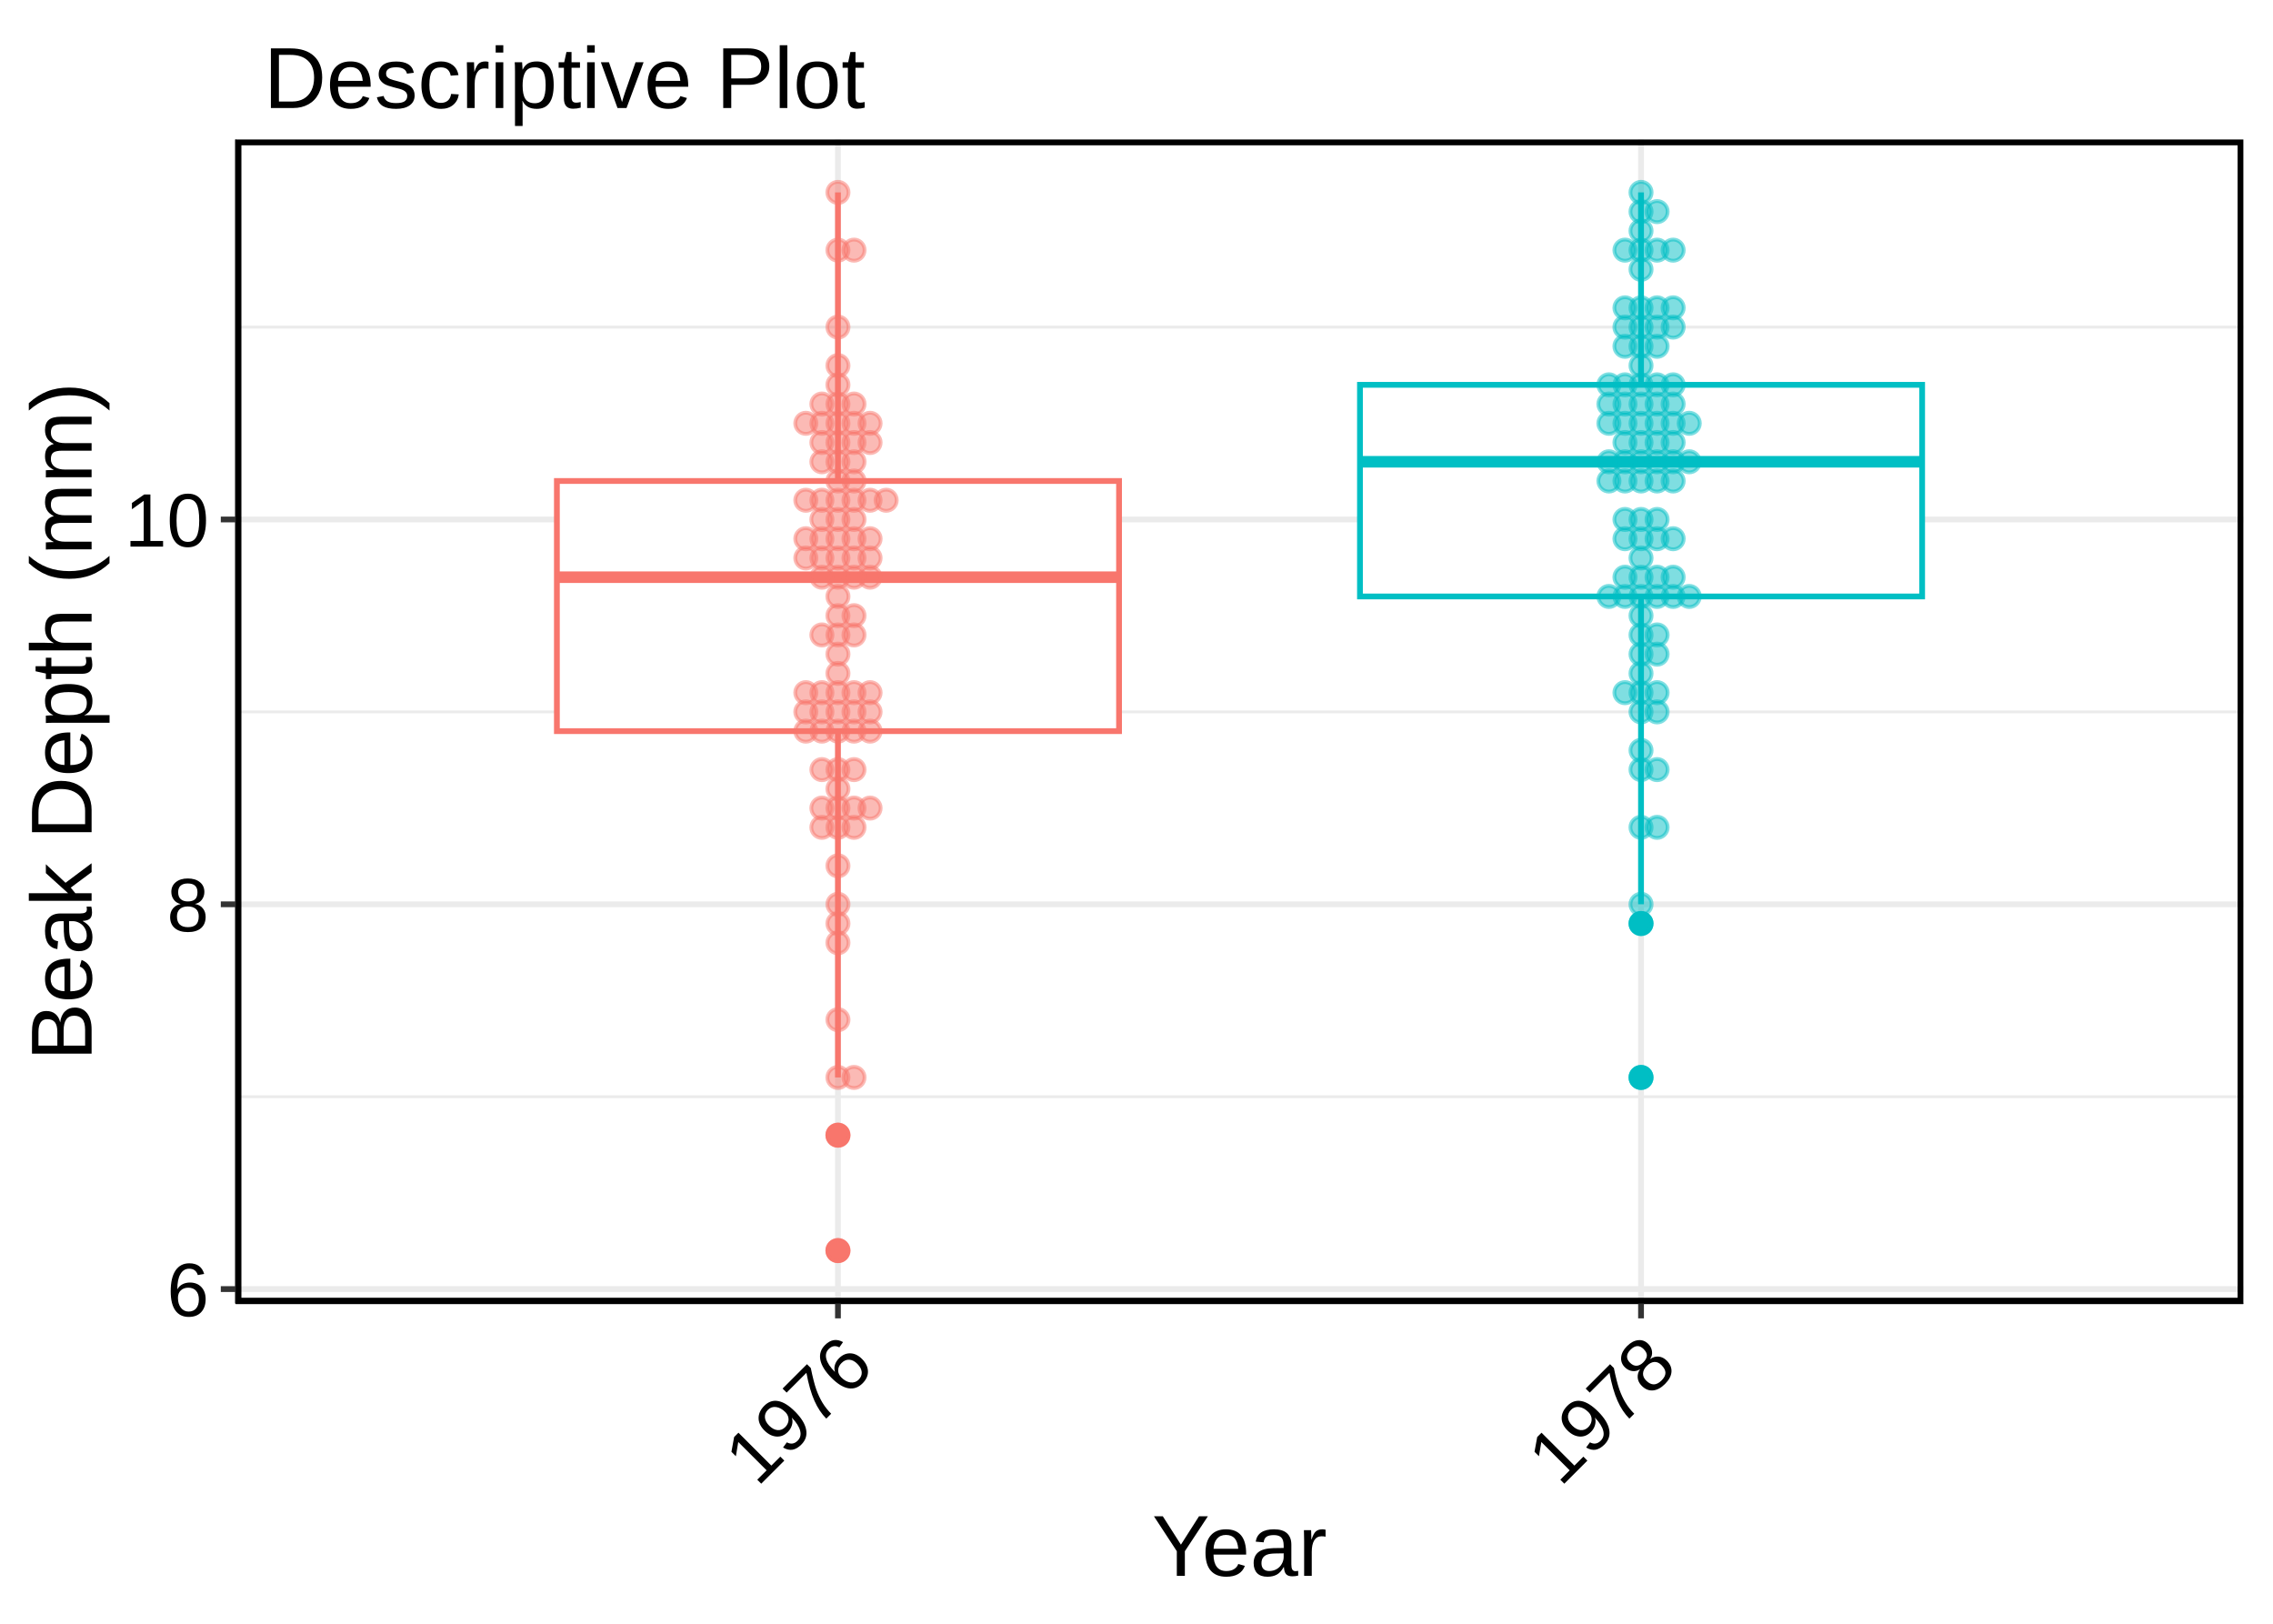
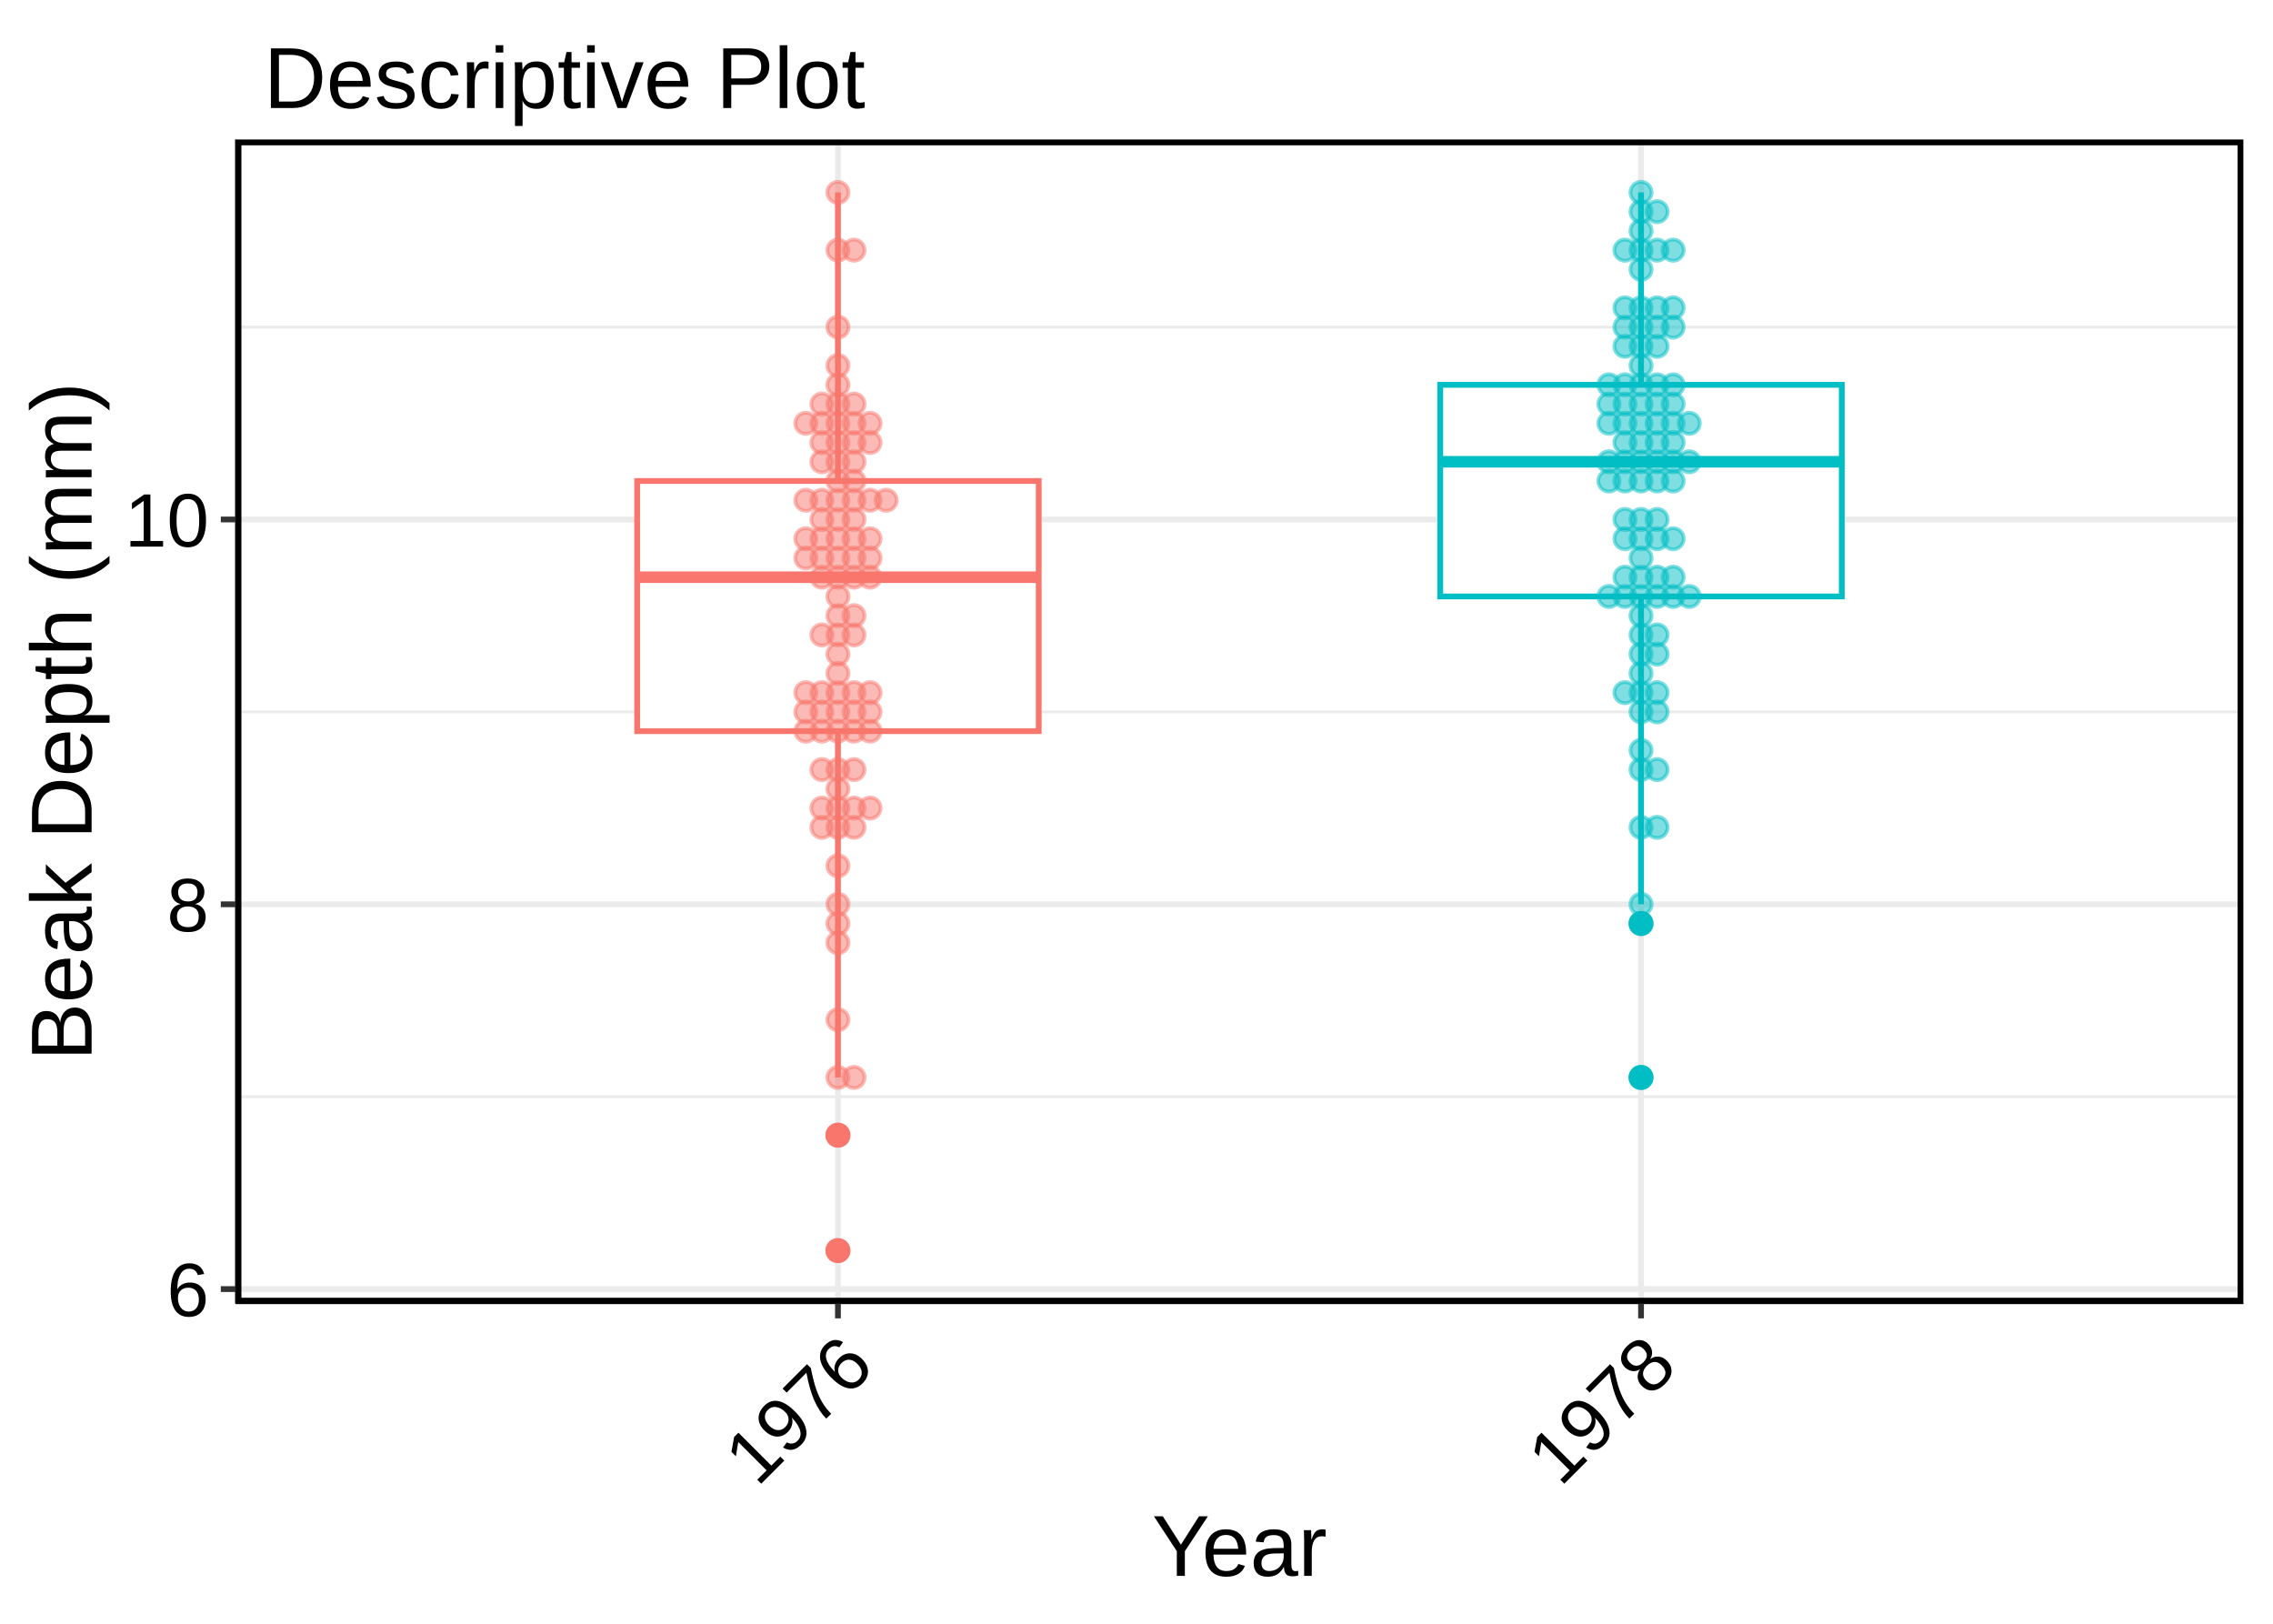
<svg xmlns="http://www.w3.org/2000/svg" class="svglite" width="504.00pt" height="360.00pt" viewBox="0 0 504.00 360.00">
  <defs>
    <style type="text/css">
    .svglite line, .svglite polyline, .svglite polygon, .svglite path, .svglite rect, .svglite circle {
      fill: none;
      stroke: #000000;
      stroke-linecap: round;
      stroke-linejoin: round;
      stroke-miterlimit: 10.00;
    }
    .svglite text {
      white-space: pre;
    }
  </style>
  </defs>
  <rect width="100%" height="100%" style="stroke: none; fill: #FFFFFF;" />
  <defs>
    <clipPath id="cpMC4wMHw1MDQuMDB8MC4wMHwzNjAuMDA=">
      <rect x="0.00" y="0.00" width="504.00" height="360.00" />
    </clipPath>
  </defs>
  <g clip-path="url(#cpMC4wMHw1MDQuMDB8MC4wMHwzNjAuMDA=)">
    <rect x="0" y="0.00" width="504.00" height="360.00" style="stroke-width: 1.28; stroke: #FFFFFF; fill: #FFFFFF;" />
  </g>
  <defs>
    <clipPath id="cpNTIuMjV8NDk3LjQyfDMwLjkzfDI4OS4wMA==">
      <rect x="52.25" y="30.93" width="445.18" height="258.07" />
    </clipPath>
  </defs>
  <g clip-path="url(#cpNTIuMjV8NDk3LjQyfDMwLjkzfDI4OS4wMA==)">
    <polyline points="52.25,243.15 497.42,243.15 " style="stroke-width: 0.64; stroke: #EBEBEB; stroke-linecap: butt;" />
    <polyline points="52.25,157.83 497.42,157.83 " style="stroke-width: 0.64; stroke: #EBEBEB; stroke-linecap: butt;" />
    <polyline points="52.25,72.52 497.42,72.52 " style="stroke-width: 0.64; stroke: #EBEBEB; stroke-linecap: butt;" />
    <polyline points="52.25,285.80 497.42,285.80 " style="stroke-width: 1.28; stroke: #EBEBEB; stroke-linecap: butt;" />
    <polyline points="52.25,200.49 497.42,200.49 " style="stroke-width: 1.28; stroke: #EBEBEB; stroke-linecap: butt;" />
    <polyline points="52.25,115.17 497.42,115.17 " style="stroke-width: 1.28; stroke: #EBEBEB; stroke-linecap: butt;" />
    <polyline points="185.80,289.00 185.80,30.93 " style="stroke-width: 1.28; stroke: #EBEBEB; stroke-linecap: butt;" />
    <polyline points="363.87,289.00 363.87,30.93 " style="stroke-width: 1.28; stroke: #EBEBEB; stroke-linecap: butt;" />
    <circle cx="185.80" cy="277.27" r="2.35" style="stroke-width: 0.85; stroke: #F8766D; fill: #F8766D;" />
    <circle cx="185.80" cy="251.68" r="2.35" style="stroke-width: 0.85; stroke: #F8766D; fill: #F8766D;" />
    <line x1="185.80" y1="106.64" x2="185.80" y2="42.66" style="stroke-width: 1.28; stroke: #F8766D; stroke-linecap: butt;" />
    <line x1="185.80" y1="162.10" x2="185.80" y2="238.88" style="stroke-width: 1.28; stroke: #F8766D; stroke-linecap: butt;" />
-     <polygon points="123.48,106.64 123.48,162.10 248.13,162.10 248.13,106.64 123.48,106.64 " style="stroke-width: 1.28; stroke: #F8766D; stroke-linecap: butt; stroke-linejoin: miter; fill: #FFFFFF;" />
-     <line x1="123.48" y1="127.97" x2="248.13" y2="127.97" style="stroke-width: 2.56; stroke: #F8766D; stroke-linecap: butt; stroke-linejoin: miter;" />
+     <polygon points="141.28,106.64 141.28,162.10 230.32,162.10 230.32,106.64 141.28,106.64 " style="stroke-width: 1.28; stroke: #F8766D; stroke-linecap: butt; stroke-linejoin: miter; fill: #FFFFFF;" />
+     <line x1="141.28" y1="127.97" x2="230.32" y2="127.97" style="stroke-width: 2.56; stroke: #F8766D; stroke-linecap: butt; stroke-linejoin: miter;" />
    <circle cx="363.87" cy="238.88" r="2.35" style="stroke-width: 0.85; stroke: #00BFC4; fill: #00BFC4;" />
    <circle cx="363.87" cy="204.75" r="2.35" style="stroke-width: 0.85; stroke: #00BFC4; fill: #00BFC4;" />
    <line x1="363.87" y1="85.32" x2="363.87" y2="42.66" style="stroke-width: 1.28; stroke: #00BFC4; stroke-linecap: butt;" />
    <line x1="363.87" y1="132.24" x2="363.87" y2="200.49" style="stroke-width: 1.28; stroke: #00BFC4; stroke-linecap: butt;" />
-     <polygon points="301.55,85.32 301.55,132.24 426.20,132.24 426.20,85.32 301.55,85.32 " style="stroke-width: 1.28; stroke: #00BFC4; stroke-linecap: butt; stroke-linejoin: miter; fill: #FFFFFF;" />
-     <line x1="301.55" y1="102.38" x2="426.20" y2="102.38" style="stroke-width: 2.56; stroke: #00BFC4; stroke-linecap: butt; stroke-linejoin: miter;" />
+     <polygon points="319.35,85.32 319.35,132.24 408.39,132.24 408.39,85.32 319.35,85.32 " style="stroke-width: 1.28; stroke: #00BFC4; stroke-linecap: butt; stroke-linejoin: miter; fill: #FFFFFF;" />
+     <line x1="319.35" y1="102.38" x2="408.39" y2="102.38" style="stroke-width: 2.56; stroke: #00BFC4; stroke-linecap: butt; stroke-linejoin: miter;" />
    <circle cx="185.80" cy="277.27" r="2.35" style="stroke-width: 0.85; stroke: #F8766D; stroke-opacity: 0.50; fill: #F8766D; fill-opacity: 0.50;" />
    <circle cx="185.80" cy="251.68" r="2.35" style="stroke-width: 0.85; stroke: #F8766D; stroke-opacity: 0.50; fill: #F8766D; fill-opacity: 0.50;" />
    <circle cx="185.80" cy="238.88" r="2.35" style="stroke-width: 0.85; stroke: #F8766D; stroke-opacity: 0.50; fill: #F8766D; fill-opacity: 0.50;" />
    <circle cx="189.36" cy="238.88" r="2.35" style="stroke-width: 0.85; stroke: #F8766D; stroke-opacity: 0.50; fill: #F8766D; fill-opacity: 0.50;" />
    <circle cx="185.80" cy="226.08" r="2.35" style="stroke-width: 0.85; stroke: #F8766D; stroke-opacity: 0.50; fill: #F8766D; fill-opacity: 0.50;" />
    <circle cx="185.80" cy="209.02" r="2.35" style="stroke-width: 0.85; stroke: #F8766D; stroke-opacity: 0.50; fill: #F8766D; fill-opacity: 0.50;" />
    <circle cx="185.80" cy="204.75" r="2.35" style="stroke-width: 0.85; stroke: #F8766D; stroke-opacity: 0.50; fill: #F8766D; fill-opacity: 0.50;" />
    <circle cx="185.80" cy="200.49" r="2.35" style="stroke-width: 0.85; stroke: #F8766D; stroke-opacity: 0.50; fill: #F8766D; fill-opacity: 0.50;" />
    <circle cx="185.80" cy="191.96" r="2.35" style="stroke-width: 0.85; stroke: #F8766D; stroke-opacity: 0.50; fill: #F8766D; fill-opacity: 0.50;" />
    <circle cx="185.80" cy="183.43" r="2.35" style="stroke-width: 0.85; stroke: #F8766D; stroke-opacity: 0.50; fill: #F8766D; fill-opacity: 0.50;" />
    <circle cx="189.36" cy="183.43" r="2.35" style="stroke-width: 0.85; stroke: #F8766D; stroke-opacity: 0.50; fill: #F8766D; fill-opacity: 0.50;" />
    <circle cx="182.24" cy="183.43" r="2.35" style="stroke-width: 0.85; stroke: #F8766D; stroke-opacity: 0.50; fill: #F8766D; fill-opacity: 0.50;" />
    <circle cx="185.80" cy="179.16" r="2.35" style="stroke-width: 0.85; stroke: #F8766D; stroke-opacity: 0.50; fill: #F8766D; fill-opacity: 0.50;" />
    <circle cx="189.36" cy="179.16" r="2.35" style="stroke-width: 0.85; stroke: #F8766D; stroke-opacity: 0.50; fill: #F8766D; fill-opacity: 0.50;" />
    <circle cx="182.24" cy="179.16" r="2.35" style="stroke-width: 0.85; stroke: #F8766D; stroke-opacity: 0.50; fill: #F8766D; fill-opacity: 0.50;" />
    <circle cx="192.92" cy="179.16" r="2.35" style="stroke-width: 0.85; stroke: #F8766D; stroke-opacity: 0.50; fill: #F8766D; fill-opacity: 0.50;" />
    <circle cx="185.80" cy="174.89" r="2.35" style="stroke-width: 0.85; stroke: #F8766D; stroke-opacity: 0.50; fill: #F8766D; fill-opacity: 0.50;" />
    <circle cx="185.80" cy="170.63" r="2.35" style="stroke-width: 0.85; stroke: #F8766D; stroke-opacity: 0.50; fill: #F8766D; fill-opacity: 0.50;" />
    <circle cx="189.36" cy="170.63" r="2.35" style="stroke-width: 0.85; stroke: #F8766D; stroke-opacity: 0.50; fill: #F8766D; fill-opacity: 0.50;" />
    <circle cx="182.24" cy="170.63" r="2.35" style="stroke-width: 0.85; stroke: #F8766D; stroke-opacity: 0.50; fill: #F8766D; fill-opacity: 0.50;" />
    <circle cx="185.80" cy="162.10" r="2.35" style="stroke-width: 0.85; stroke: #F8766D; stroke-opacity: 0.50; fill: #F8766D; fill-opacity: 0.50;" />
    <circle cx="189.36" cy="162.10" r="2.35" style="stroke-width: 0.85; stroke: #F8766D; stroke-opacity: 0.50; fill: #F8766D; fill-opacity: 0.50;" />
    <circle cx="182.24" cy="162.10" r="2.35" style="stroke-width: 0.85; stroke: #F8766D; stroke-opacity: 0.50; fill: #F8766D; fill-opacity: 0.50;" />
    <circle cx="192.92" cy="162.10" r="2.35" style="stroke-width: 0.85; stroke: #F8766D; stroke-opacity: 0.50; fill: #F8766D; fill-opacity: 0.50;" />
    <circle cx="178.68" cy="162.10" r="2.35" style="stroke-width: 0.85; stroke: #F8766D; stroke-opacity: 0.50; fill: #F8766D; fill-opacity: 0.50;" />
    <circle cx="185.80" cy="157.83" r="2.35" style="stroke-width: 0.85; stroke: #F8766D; stroke-opacity: 0.50; fill: #F8766D; fill-opacity: 0.50;" />
    <circle cx="189.36" cy="157.83" r="2.35" style="stroke-width: 0.85; stroke: #F8766D; stroke-opacity: 0.50; fill: #F8766D; fill-opacity: 0.50;" />
    <circle cx="182.24" cy="157.83" r="2.35" style="stroke-width: 0.85; stroke: #F8766D; stroke-opacity: 0.50; fill: #F8766D; fill-opacity: 0.50;" />
    <circle cx="192.92" cy="157.83" r="2.35" style="stroke-width: 0.85; stroke: #F8766D; stroke-opacity: 0.50; fill: #F8766D; fill-opacity: 0.50;" />
    <circle cx="178.68" cy="157.83" r="2.35" style="stroke-width: 0.85; stroke: #F8766D; stroke-opacity: 0.50; fill: #F8766D; fill-opacity: 0.50;" />
    <circle cx="185.80" cy="153.57" r="2.35" style="stroke-width: 0.85; stroke: #F8766D; stroke-opacity: 0.50; fill: #F8766D; fill-opacity: 0.50;" />
    <circle cx="189.36" cy="153.57" r="2.35" style="stroke-width: 0.85; stroke: #F8766D; stroke-opacity: 0.50; fill: #F8766D; fill-opacity: 0.50;" />
    <circle cx="182.24" cy="153.57" r="2.35" style="stroke-width: 0.85; stroke: #F8766D; stroke-opacity: 0.50; fill: #F8766D; fill-opacity: 0.50;" />
    <circle cx="192.92" cy="153.57" r="2.35" style="stroke-width: 0.85; stroke: #F8766D; stroke-opacity: 0.50; fill: #F8766D; fill-opacity: 0.50;" />
    <circle cx="178.68" cy="153.57" r="2.35" style="stroke-width: 0.85; stroke: #F8766D; stroke-opacity: 0.50; fill: #F8766D; fill-opacity: 0.50;" />
    <circle cx="185.80" cy="149.30" r="2.35" style="stroke-width: 0.85; stroke: #F8766D; stroke-opacity: 0.50; fill: #F8766D; fill-opacity: 0.50;" />
    <circle cx="185.80" cy="145.03" r="2.35" style="stroke-width: 0.85; stroke: #F8766D; stroke-opacity: 0.50; fill: #F8766D; fill-opacity: 0.50;" />
    <circle cx="185.80" cy="140.77" r="2.35" style="stroke-width: 0.85; stroke: #F8766D; stroke-opacity: 0.50; fill: #F8766D; fill-opacity: 0.50;" />
    <circle cx="189.36" cy="140.77" r="2.35" style="stroke-width: 0.85; stroke: #F8766D; stroke-opacity: 0.50; fill: #F8766D; fill-opacity: 0.50;" />
    <circle cx="182.24" cy="140.77" r="2.35" style="stroke-width: 0.85; stroke: #F8766D; stroke-opacity: 0.50; fill: #F8766D; fill-opacity: 0.50;" />
    <circle cx="185.80" cy="136.50" r="2.35" style="stroke-width: 0.85; stroke: #F8766D; stroke-opacity: 0.50; fill: #F8766D; fill-opacity: 0.50;" />
    <circle cx="189.36" cy="136.50" r="2.35" style="stroke-width: 0.85; stroke: #F8766D; stroke-opacity: 0.50; fill: #F8766D; fill-opacity: 0.50;" />
    <circle cx="185.80" cy="132.24" r="2.35" style="stroke-width: 0.85; stroke: #F8766D; stroke-opacity: 0.50; fill: #F8766D; fill-opacity: 0.50;" />
    <circle cx="185.80" cy="127.97" r="2.35" style="stroke-width: 0.85; stroke: #F8766D; stroke-opacity: 0.50; fill: #F8766D; fill-opacity: 0.50;" />
    <circle cx="189.36" cy="127.97" r="2.35" style="stroke-width: 0.85; stroke: #F8766D; stroke-opacity: 0.50; fill: #F8766D; fill-opacity: 0.50;" />
    <circle cx="182.24" cy="127.97" r="2.35" style="stroke-width: 0.85; stroke: #F8766D; stroke-opacity: 0.50; fill: #F8766D; fill-opacity: 0.50;" />
    <circle cx="192.92" cy="127.97" r="2.35" style="stroke-width: 0.85; stroke: #F8766D; stroke-opacity: 0.50; fill: #F8766D; fill-opacity: 0.50;" />
    <circle cx="185.80" cy="123.71" r="2.35" style="stroke-width: 0.85; stroke: #F8766D; stroke-opacity: 0.50; fill: #F8766D; fill-opacity: 0.50;" />
    <circle cx="189.36" cy="123.71" r="2.35" style="stroke-width: 0.85; stroke: #F8766D; stroke-opacity: 0.50; fill: #F8766D; fill-opacity: 0.50;" />
    <circle cx="182.24" cy="123.71" r="2.35" style="stroke-width: 0.85; stroke: #F8766D; stroke-opacity: 0.50; fill: #F8766D; fill-opacity: 0.50;" />
    <circle cx="192.92" cy="123.71" r="2.35" style="stroke-width: 0.85; stroke: #F8766D; stroke-opacity: 0.50; fill: #F8766D; fill-opacity: 0.50;" />
    <circle cx="178.68" cy="123.71" r="2.35" style="stroke-width: 0.85; stroke: #F8766D; stroke-opacity: 0.50; fill: #F8766D; fill-opacity: 0.50;" />
    <circle cx="185.80" cy="119.44" r="2.35" style="stroke-width: 0.85; stroke: #F8766D; stroke-opacity: 0.50; fill: #F8766D; fill-opacity: 0.50;" />
    <circle cx="189.36" cy="119.44" r="2.35" style="stroke-width: 0.85; stroke: #F8766D; stroke-opacity: 0.50; fill: #F8766D; fill-opacity: 0.50;" />
    <circle cx="182.24" cy="119.44" r="2.35" style="stroke-width: 0.85; stroke: #F8766D; stroke-opacity: 0.50; fill: #F8766D; fill-opacity: 0.50;" />
    <circle cx="192.92" cy="119.44" r="2.35" style="stroke-width: 0.85; stroke: #F8766D; stroke-opacity: 0.50; fill: #F8766D; fill-opacity: 0.50;" />
    <circle cx="178.68" cy="119.44" r="2.35" style="stroke-width: 0.85; stroke: #F8766D; stroke-opacity: 0.50; fill: #F8766D; fill-opacity: 0.50;" />
    <circle cx="185.80" cy="115.17" r="2.35" style="stroke-width: 0.85; stroke: #F8766D; stroke-opacity: 0.50; fill: #F8766D; fill-opacity: 0.50;" />
    <circle cx="189.36" cy="115.17" r="2.35" style="stroke-width: 0.85; stroke: #F8766D; stroke-opacity: 0.50; fill: #F8766D; fill-opacity: 0.50;" />
    <circle cx="182.24" cy="115.17" r="2.35" style="stroke-width: 0.85; stroke: #F8766D; stroke-opacity: 0.50; fill: #F8766D; fill-opacity: 0.50;" />
    <circle cx="185.80" cy="110.91" r="2.35" style="stroke-width: 0.85; stroke: #F8766D; stroke-opacity: 0.50; fill: #F8766D; fill-opacity: 0.50;" />
    <circle cx="189.36" cy="110.91" r="2.35" style="stroke-width: 0.85; stroke: #F8766D; stroke-opacity: 0.50; fill: #F8766D; fill-opacity: 0.50;" />
    <circle cx="182.24" cy="110.91" r="2.35" style="stroke-width: 0.85; stroke: #F8766D; stroke-opacity: 0.50; fill: #F8766D; fill-opacity: 0.50;" />
    <circle cx="192.92" cy="110.91" r="2.35" style="stroke-width: 0.85; stroke: #F8766D; stroke-opacity: 0.50; fill: #F8766D; fill-opacity: 0.50;" />
    <circle cx="178.68" cy="110.91" r="2.35" style="stroke-width: 0.85; stroke: #F8766D; stroke-opacity: 0.50; fill: #F8766D; fill-opacity: 0.50;" />
    <circle cx="196.49" cy="110.91" r="2.35" style="stroke-width: 0.85; stroke: #F8766D; stroke-opacity: 0.50; fill: #F8766D; fill-opacity: 0.50;" />
    <circle cx="185.80" cy="106.64" r="2.35" style="stroke-width: 0.85; stroke: #F8766D; stroke-opacity: 0.50; fill: #F8766D; fill-opacity: 0.50;" />
    <circle cx="189.36" cy="106.64" r="2.35" style="stroke-width: 0.85; stroke: #F8766D; stroke-opacity: 0.50; fill: #F8766D; fill-opacity: 0.50;" />
    <circle cx="185.80" cy="102.38" r="2.35" style="stroke-width: 0.85; stroke: #F8766D; stroke-opacity: 0.50; fill: #F8766D; fill-opacity: 0.50;" />
    <circle cx="189.36" cy="102.38" r="2.35" style="stroke-width: 0.85; stroke: #F8766D; stroke-opacity: 0.50; fill: #F8766D; fill-opacity: 0.50;" />
    <circle cx="182.24" cy="102.38" r="2.35" style="stroke-width: 0.85; stroke: #F8766D; stroke-opacity: 0.50; fill: #F8766D; fill-opacity: 0.50;" />
    <circle cx="185.80" cy="98.11" r="2.35" style="stroke-width: 0.85; stroke: #F8766D; stroke-opacity: 0.50; fill: #F8766D; fill-opacity: 0.50;" />
    <circle cx="189.36" cy="98.11" r="2.35" style="stroke-width: 0.85; stroke: #F8766D; stroke-opacity: 0.50; fill: #F8766D; fill-opacity: 0.50;" />
    <circle cx="182.24" cy="98.11" r="2.35" style="stroke-width: 0.85; stroke: #F8766D; stroke-opacity: 0.50; fill: #F8766D; fill-opacity: 0.50;" />
    <circle cx="192.92" cy="98.11" r="2.35" style="stroke-width: 0.85; stroke: #F8766D; stroke-opacity: 0.50; fill: #F8766D; fill-opacity: 0.50;" />
    <circle cx="185.80" cy="93.85" r="2.35" style="stroke-width: 0.85; stroke: #F8766D; stroke-opacity: 0.50; fill: #F8766D; fill-opacity: 0.50;" />
    <circle cx="189.36" cy="93.85" r="2.35" style="stroke-width: 0.85; stroke: #F8766D; stroke-opacity: 0.50; fill: #F8766D; fill-opacity: 0.50;" />
    <circle cx="182.24" cy="93.85" r="2.35" style="stroke-width: 0.85; stroke: #F8766D; stroke-opacity: 0.50; fill: #F8766D; fill-opacity: 0.50;" />
    <circle cx="192.92" cy="93.85" r="2.35" style="stroke-width: 0.85; stroke: #F8766D; stroke-opacity: 0.50; fill: #F8766D; fill-opacity: 0.50;" />
    <circle cx="178.68" cy="93.85" r="2.35" style="stroke-width: 0.85; stroke: #F8766D; stroke-opacity: 0.50; fill: #F8766D; fill-opacity: 0.50;" />
    <circle cx="185.80" cy="89.58" r="2.35" style="stroke-width: 0.85; stroke: #F8766D; stroke-opacity: 0.50; fill: #F8766D; fill-opacity: 0.50;" />
    <circle cx="189.36" cy="89.58" r="2.35" style="stroke-width: 0.85; stroke: #F8766D; stroke-opacity: 0.50; fill: #F8766D; fill-opacity: 0.50;" />
    <circle cx="182.24" cy="89.58" r="2.35" style="stroke-width: 0.85; stroke: #F8766D; stroke-opacity: 0.50; fill: #F8766D; fill-opacity: 0.50;" />
    <circle cx="185.80" cy="85.32" r="2.35" style="stroke-width: 0.85; stroke: #F8766D; stroke-opacity: 0.50; fill: #F8766D; fill-opacity: 0.50;" />
    <circle cx="185.80" cy="81.05" r="2.35" style="stroke-width: 0.85; stroke: #F8766D; stroke-opacity: 0.50; fill: #F8766D; fill-opacity: 0.50;" />
    <circle cx="185.80" cy="72.52" r="2.35" style="stroke-width: 0.85; stroke: #F8766D; stroke-opacity: 0.50; fill: #F8766D; fill-opacity: 0.50;" />
    <circle cx="185.80" cy="55.46" r="2.35" style="stroke-width: 0.85; stroke: #F8766D; stroke-opacity: 0.50; fill: #F8766D; fill-opacity: 0.50;" />
    <circle cx="189.36" cy="55.46" r="2.35" style="stroke-width: 0.85; stroke: #F8766D; stroke-opacity: 0.50; fill: #F8766D; fill-opacity: 0.50;" />
    <circle cx="185.80" cy="42.66" r="2.35" style="stroke-width: 0.85; stroke: #F8766D; stroke-opacity: 0.50; fill: #F8766D; fill-opacity: 0.50;" />
    <circle cx="363.87" cy="238.88" r="2.35" style="stroke-width: 0.85; stroke: #00BFC4; stroke-opacity: 0.50; fill: #00BFC4; fill-opacity: 0.50;" />
    <circle cx="363.87" cy="204.75" r="2.35" style="stroke-width: 0.85; stroke: #00BFC4; stroke-opacity: 0.50; fill: #00BFC4; fill-opacity: 0.50;" />
    <circle cx="363.87" cy="200.49" r="2.35" style="stroke-width: 0.85; stroke: #00BFC4; stroke-opacity: 0.50; fill: #00BFC4; fill-opacity: 0.50;" />
    <circle cx="363.87" cy="183.43" r="2.35" style="stroke-width: 0.85; stroke: #00BFC4; stroke-opacity: 0.50; fill: #00BFC4; fill-opacity: 0.50;" />
    <circle cx="367.43" cy="183.43" r="2.35" style="stroke-width: 0.85; stroke: #00BFC4; stroke-opacity: 0.50; fill: #00BFC4; fill-opacity: 0.50;" />
    <circle cx="363.87" cy="170.63" r="2.35" style="stroke-width: 0.85; stroke: #00BFC4; stroke-opacity: 0.50; fill: #00BFC4; fill-opacity: 0.50;" />
    <circle cx="367.43" cy="170.63" r="2.35" style="stroke-width: 0.85; stroke: #00BFC4; stroke-opacity: 0.50; fill: #00BFC4; fill-opacity: 0.50;" />
    <circle cx="363.87" cy="166.36" r="2.35" style="stroke-width: 0.85; stroke: #00BFC4; stroke-opacity: 0.50; fill: #00BFC4; fill-opacity: 0.50;" />
    <circle cx="363.87" cy="157.83" r="2.35" style="stroke-width: 0.85; stroke: #00BFC4; stroke-opacity: 0.50; fill: #00BFC4; fill-opacity: 0.50;" />
    <circle cx="367.43" cy="157.83" r="2.35" style="stroke-width: 0.85; stroke: #00BFC4; stroke-opacity: 0.50; fill: #00BFC4; fill-opacity: 0.50;" />
    <circle cx="363.87" cy="153.57" r="2.35" style="stroke-width: 0.85; stroke: #00BFC4; stroke-opacity: 0.50; fill: #00BFC4; fill-opacity: 0.50;" />
    <circle cx="367.43" cy="153.57" r="2.35" style="stroke-width: 0.85; stroke: #00BFC4; stroke-opacity: 0.50; fill: #00BFC4; fill-opacity: 0.50;" />
    <circle cx="360.31" cy="153.57" r="2.35" style="stroke-width: 0.85; stroke: #00BFC4; stroke-opacity: 0.50; fill: #00BFC4; fill-opacity: 0.50;" />
    <circle cx="363.87" cy="149.30" r="2.35" style="stroke-width: 0.85; stroke: #00BFC4; stroke-opacity: 0.50; fill: #00BFC4; fill-opacity: 0.50;" />
    <circle cx="363.87" cy="145.03" r="2.35" style="stroke-width: 0.85; stroke: #00BFC4; stroke-opacity: 0.50; fill: #00BFC4; fill-opacity: 0.50;" />
    <circle cx="367.43" cy="145.03" r="2.35" style="stroke-width: 0.85; stroke: #00BFC4; stroke-opacity: 0.50; fill: #00BFC4; fill-opacity: 0.50;" />
    <circle cx="363.87" cy="140.77" r="2.35" style="stroke-width: 0.85; stroke: #00BFC4; stroke-opacity: 0.50; fill: #00BFC4; fill-opacity: 0.50;" />
    <circle cx="367.43" cy="140.77" r="2.35" style="stroke-width: 0.85; stroke: #00BFC4; stroke-opacity: 0.50; fill: #00BFC4; fill-opacity: 0.50;" />
    <circle cx="363.87" cy="136.50" r="2.35" style="stroke-width: 0.85; stroke: #00BFC4; stroke-opacity: 0.50; fill: #00BFC4; fill-opacity: 0.50;" />
    <circle cx="363.87" cy="132.24" r="2.35" style="stroke-width: 0.85; stroke: #00BFC4; stroke-opacity: 0.50; fill: #00BFC4; fill-opacity: 0.50;" />
    <circle cx="367.43" cy="132.24" r="2.35" style="stroke-width: 0.85; stroke: #00BFC4; stroke-opacity: 0.50; fill: #00BFC4; fill-opacity: 0.50;" />
    <circle cx="360.31" cy="132.24" r="2.35" style="stroke-width: 0.85; stroke: #00BFC4; stroke-opacity: 0.50; fill: #00BFC4; fill-opacity: 0.50;" />
    <circle cx="370.99" cy="132.24" r="2.35" style="stroke-width: 0.85; stroke: #00BFC4; stroke-opacity: 0.50; fill: #00BFC4; fill-opacity: 0.50;" />
    <circle cx="356.75" cy="132.24" r="2.35" style="stroke-width: 0.85; stroke: #00BFC4; stroke-opacity: 0.50; fill: #00BFC4; fill-opacity: 0.50;" />
    <circle cx="374.56" cy="132.24" r="2.35" style="stroke-width: 0.85; stroke: #00BFC4; stroke-opacity: 0.50; fill: #00BFC4; fill-opacity: 0.50;" />
    <circle cx="363.87" cy="127.97" r="2.35" style="stroke-width: 0.85; stroke: #00BFC4; stroke-opacity: 0.50; fill: #00BFC4; fill-opacity: 0.50;" />
    <circle cx="367.43" cy="127.97" r="2.35" style="stroke-width: 0.85; stroke: #00BFC4; stroke-opacity: 0.50; fill: #00BFC4; fill-opacity: 0.50;" />
    <circle cx="360.31" cy="127.97" r="2.35" style="stroke-width: 0.85; stroke: #00BFC4; stroke-opacity: 0.50; fill: #00BFC4; fill-opacity: 0.50;" />
    <circle cx="370.99" cy="127.97" r="2.35" style="stroke-width: 0.85; stroke: #00BFC4; stroke-opacity: 0.50; fill: #00BFC4; fill-opacity: 0.50;" />
    <circle cx="363.87" cy="123.71" r="2.35" style="stroke-width: 0.85; stroke: #00BFC4; stroke-opacity: 0.50; fill: #00BFC4; fill-opacity: 0.50;" />
    <circle cx="363.87" cy="119.44" r="2.35" style="stroke-width: 0.85; stroke: #00BFC4; stroke-opacity: 0.50; fill: #00BFC4; fill-opacity: 0.50;" />
    <circle cx="367.43" cy="119.44" r="2.35" style="stroke-width: 0.85; stroke: #00BFC4; stroke-opacity: 0.50; fill: #00BFC4; fill-opacity: 0.50;" />
    <circle cx="360.31" cy="119.44" r="2.35" style="stroke-width: 0.85; stroke: #00BFC4; stroke-opacity: 0.50; fill: #00BFC4; fill-opacity: 0.50;" />
    <circle cx="370.99" cy="119.44" r="2.35" style="stroke-width: 0.85; stroke: #00BFC4; stroke-opacity: 0.50; fill: #00BFC4; fill-opacity: 0.50;" />
    <circle cx="363.87" cy="115.17" r="2.35" style="stroke-width: 0.85; stroke: #00BFC4; stroke-opacity: 0.50; fill: #00BFC4; fill-opacity: 0.50;" />
    <circle cx="367.43" cy="115.17" r="2.35" style="stroke-width: 0.85; stroke: #00BFC4; stroke-opacity: 0.50; fill: #00BFC4; fill-opacity: 0.50;" />
    <circle cx="360.31" cy="115.17" r="2.35" style="stroke-width: 0.85; stroke: #00BFC4; stroke-opacity: 0.50; fill: #00BFC4; fill-opacity: 0.50;" />
    <circle cx="363.87" cy="106.64" r="2.35" style="stroke-width: 0.85; stroke: #00BFC4; stroke-opacity: 0.50; fill: #00BFC4; fill-opacity: 0.50;" />
    <circle cx="367.43" cy="106.64" r="2.35" style="stroke-width: 0.85; stroke: #00BFC4; stroke-opacity: 0.50; fill: #00BFC4; fill-opacity: 0.50;" />
    <circle cx="360.31" cy="106.64" r="2.35" style="stroke-width: 0.85; stroke: #00BFC4; stroke-opacity: 0.50; fill: #00BFC4; fill-opacity: 0.50;" />
    <circle cx="370.99" cy="106.64" r="2.35" style="stroke-width: 0.85; stroke: #00BFC4; stroke-opacity: 0.50; fill: #00BFC4; fill-opacity: 0.50;" />
    <circle cx="356.75" cy="106.64" r="2.35" style="stroke-width: 0.85; stroke: #00BFC4; stroke-opacity: 0.50; fill: #00BFC4; fill-opacity: 0.50;" />
    <circle cx="363.87" cy="102.38" r="2.35" style="stroke-width: 0.85; stroke: #00BFC4; stroke-opacity: 0.50; fill: #00BFC4; fill-opacity: 0.50;" />
    <circle cx="367.43" cy="102.38" r="2.35" style="stroke-width: 0.85; stroke: #00BFC4; stroke-opacity: 0.50; fill: #00BFC4; fill-opacity: 0.50;" />
    <circle cx="360.31" cy="102.38" r="2.35" style="stroke-width: 0.85; stroke: #00BFC4; stroke-opacity: 0.50; fill: #00BFC4; fill-opacity: 0.50;" />
    <circle cx="370.99" cy="102.38" r="2.35" style="stroke-width: 0.85; stroke: #00BFC4; stroke-opacity: 0.50; fill: #00BFC4; fill-opacity: 0.50;" />
    <circle cx="356.75" cy="102.38" r="2.35" style="stroke-width: 0.85; stroke: #00BFC4; stroke-opacity: 0.50; fill: #00BFC4; fill-opacity: 0.50;" />
    <circle cx="374.56" cy="102.38" r="2.35" style="stroke-width: 0.85; stroke: #00BFC4; stroke-opacity: 0.50; fill: #00BFC4; fill-opacity: 0.50;" />
    <circle cx="363.87" cy="98.11" r="2.35" style="stroke-width: 0.85; stroke: #00BFC4; stroke-opacity: 0.50; fill: #00BFC4; fill-opacity: 0.50;" />
    <circle cx="367.43" cy="98.11" r="2.35" style="stroke-width: 0.85; stroke: #00BFC4; stroke-opacity: 0.50; fill: #00BFC4; fill-opacity: 0.50;" />
    <circle cx="360.31" cy="98.11" r="2.35" style="stroke-width: 0.85; stroke: #00BFC4; stroke-opacity: 0.50; fill: #00BFC4; fill-opacity: 0.50;" />
    <circle cx="370.99" cy="98.11" r="2.35" style="stroke-width: 0.85; stroke: #00BFC4; stroke-opacity: 0.50; fill: #00BFC4; fill-opacity: 0.50;" />
    <circle cx="363.87" cy="93.85" r="2.35" style="stroke-width: 0.85; stroke: #00BFC4; stroke-opacity: 0.50; fill: #00BFC4; fill-opacity: 0.50;" />
    <circle cx="367.43" cy="93.85" r="2.35" style="stroke-width: 0.85; stroke: #00BFC4; stroke-opacity: 0.50; fill: #00BFC4; fill-opacity: 0.50;" />
    <circle cx="360.31" cy="93.85" r="2.35" style="stroke-width: 0.85; stroke: #00BFC4; stroke-opacity: 0.50; fill: #00BFC4; fill-opacity: 0.50;" />
    <circle cx="370.99" cy="93.85" r="2.35" style="stroke-width: 0.85; stroke: #00BFC4; stroke-opacity: 0.50; fill: #00BFC4; fill-opacity: 0.50;" />
    <circle cx="356.75" cy="93.85" r="2.35" style="stroke-width: 0.85; stroke: #00BFC4; stroke-opacity: 0.50; fill: #00BFC4; fill-opacity: 0.50;" />
    <circle cx="374.56" cy="93.85" r="2.35" style="stroke-width: 0.85; stroke: #00BFC4; stroke-opacity: 0.50; fill: #00BFC4; fill-opacity: 0.50;" />
    <circle cx="363.87" cy="89.58" r="2.35" style="stroke-width: 0.85; stroke: #00BFC4; stroke-opacity: 0.50; fill: #00BFC4; fill-opacity: 0.50;" />
    <circle cx="367.43" cy="89.58" r="2.35" style="stroke-width: 0.85; stroke: #00BFC4; stroke-opacity: 0.50; fill: #00BFC4; fill-opacity: 0.50;" />
    <circle cx="360.31" cy="89.58" r="2.35" style="stroke-width: 0.85; stroke: #00BFC4; stroke-opacity: 0.50; fill: #00BFC4; fill-opacity: 0.50;" />
    <circle cx="370.99" cy="89.58" r="2.35" style="stroke-width: 0.85; stroke: #00BFC4; stroke-opacity: 0.50; fill: #00BFC4; fill-opacity: 0.50;" />
    <circle cx="356.75" cy="89.58" r="2.35" style="stroke-width: 0.85; stroke: #00BFC4; stroke-opacity: 0.50; fill: #00BFC4; fill-opacity: 0.50;" />
    <circle cx="363.87" cy="85.32" r="2.35" style="stroke-width: 0.85; stroke: #00BFC4; stroke-opacity: 0.50; fill: #00BFC4; fill-opacity: 0.50;" />
    <circle cx="367.43" cy="85.32" r="2.35" style="stroke-width: 0.85; stroke: #00BFC4; stroke-opacity: 0.50; fill: #00BFC4; fill-opacity: 0.50;" />
    <circle cx="360.31" cy="85.32" r="2.35" style="stroke-width: 0.85; stroke: #00BFC4; stroke-opacity: 0.50; fill: #00BFC4; fill-opacity: 0.50;" />
    <circle cx="370.99" cy="85.32" r="2.35" style="stroke-width: 0.85; stroke: #00BFC4; stroke-opacity: 0.50; fill: #00BFC4; fill-opacity: 0.50;" />
    <circle cx="356.75" cy="85.32" r="2.35" style="stroke-width: 0.85; stroke: #00BFC4; stroke-opacity: 0.50; fill: #00BFC4; fill-opacity: 0.50;" />
    <circle cx="363.87" cy="81.05" r="2.35" style="stroke-width: 0.85; stroke: #00BFC4; stroke-opacity: 0.50; fill: #00BFC4; fill-opacity: 0.50;" />
    <circle cx="363.87" cy="76.78" r="2.35" style="stroke-width: 0.85; stroke: #00BFC4; stroke-opacity: 0.50; fill: #00BFC4; fill-opacity: 0.50;" />
    <circle cx="367.43" cy="76.78" r="2.35" style="stroke-width: 0.85; stroke: #00BFC4; stroke-opacity: 0.50; fill: #00BFC4; fill-opacity: 0.50;" />
    <circle cx="360.31" cy="76.78" r="2.35" style="stroke-width: 0.85; stroke: #00BFC4; stroke-opacity: 0.50; fill: #00BFC4; fill-opacity: 0.50;" />
    <circle cx="363.87" cy="72.52" r="2.35" style="stroke-width: 0.85; stroke: #00BFC4; stroke-opacity: 0.50; fill: #00BFC4; fill-opacity: 0.50;" />
    <circle cx="367.43" cy="72.52" r="2.35" style="stroke-width: 0.85; stroke: #00BFC4; stroke-opacity: 0.50; fill: #00BFC4; fill-opacity: 0.50;" />
    <circle cx="360.31" cy="72.52" r="2.35" style="stroke-width: 0.85; stroke: #00BFC4; stroke-opacity: 0.50; fill: #00BFC4; fill-opacity: 0.50;" />
    <circle cx="370.99" cy="72.52" r="2.35" style="stroke-width: 0.85; stroke: #00BFC4; stroke-opacity: 0.50; fill: #00BFC4; fill-opacity: 0.50;" />
    <circle cx="363.87" cy="68.25" r="2.35" style="stroke-width: 0.85; stroke: #00BFC4; stroke-opacity: 0.50; fill: #00BFC4; fill-opacity: 0.50;" />
    <circle cx="367.43" cy="68.25" r="2.35" style="stroke-width: 0.85; stroke: #00BFC4; stroke-opacity: 0.50; fill: #00BFC4; fill-opacity: 0.50;" />
    <circle cx="360.31" cy="68.25" r="2.35" style="stroke-width: 0.85; stroke: #00BFC4; stroke-opacity: 0.50; fill: #00BFC4; fill-opacity: 0.50;" />
    <circle cx="370.99" cy="68.25" r="2.35" style="stroke-width: 0.85; stroke: #00BFC4; stroke-opacity: 0.50; fill: #00BFC4; fill-opacity: 0.50;" />
    <circle cx="363.87" cy="59.72" r="2.35" style="stroke-width: 0.85; stroke: #00BFC4; stroke-opacity: 0.50; fill: #00BFC4; fill-opacity: 0.50;" />
    <circle cx="363.87" cy="55.46" r="2.35" style="stroke-width: 0.85; stroke: #00BFC4; stroke-opacity: 0.50; fill: #00BFC4; fill-opacity: 0.50;" />
    <circle cx="367.43" cy="55.46" r="2.35" style="stroke-width: 0.85; stroke: #00BFC4; stroke-opacity: 0.50; fill: #00BFC4; fill-opacity: 0.50;" />
    <circle cx="360.31" cy="55.46" r="2.35" style="stroke-width: 0.85; stroke: #00BFC4; stroke-opacity: 0.50; fill: #00BFC4; fill-opacity: 0.50;" />
    <circle cx="370.99" cy="55.46" r="2.35" style="stroke-width: 0.85; stroke: #00BFC4; stroke-opacity: 0.50; fill: #00BFC4; fill-opacity: 0.50;" />
    <circle cx="363.87" cy="51.19" r="2.35" style="stroke-width: 0.85; stroke: #00BFC4; stroke-opacity: 0.50; fill: #00BFC4; fill-opacity: 0.50;" />
    <circle cx="363.87" cy="46.92" r="2.35" style="stroke-width: 0.85; stroke: #00BFC4; stroke-opacity: 0.50; fill: #00BFC4; fill-opacity: 0.50;" />
    <circle cx="367.43" cy="46.92" r="2.35" style="stroke-width: 0.85; stroke: #00BFC4; stroke-opacity: 0.50; fill: #00BFC4; fill-opacity: 0.50;" />
    <circle cx="363.87" cy="42.66" r="2.35" style="stroke-width: 0.85; stroke: #00BFC4; stroke-opacity: 0.50; fill: #00BFC4; fill-opacity: 0.50;" />
    <rect x="52.25" y="30.93" width="445.18" height="258.07" style="stroke-width: 2.56;" />
  </g>
  <g clip-path="url(#cpMC4wMHw1MDQuMDB8MC4wMHwzNjAuMDA=)">
    <polyline points="52.25,289.00 52.25,30.93 " style="stroke-width: 0.26; stroke-linecap: butt;" />
    <text x="46.33" y="291.82" text-anchor="end" style="font-size: 16.80px; font-family: &quot;Arial&quot;;" textLength="9.35px" lengthAdjust="spacingAndGlyphs">6</text>
    <text x="46.33" y="206.50" text-anchor="end" style="font-size: 16.80px; font-family: &quot;Arial&quot;;" textLength="9.35px" lengthAdjust="spacingAndGlyphs">8</text>
    <text x="46.33" y="121.19" text-anchor="end" style="font-size: 16.80px; font-family: &quot;Arial&quot;;" textLength="18.69px" lengthAdjust="spacingAndGlyphs">10</text>
    <polyline points="48.96,285.80 52.25,285.80 " style="stroke-width: 1.28; stroke: #333333; stroke-linecap: butt;" />
    <polyline points="48.96,200.49 52.25,200.49 " style="stroke-width: 1.28; stroke: #333333; stroke-linecap: butt;" />
    <polyline points="48.96,115.17 52.25,115.17 " style="stroke-width: 1.28; stroke: #333333; stroke-linecap: butt;" />
    <polyline points="52.25,289.00 497.42,289.00 " style="stroke-width: 0.26; stroke-linecap: butt;" />
    <polyline points="185.80,292.29 185.80,289.00 " style="stroke-width: 1.28; stroke: #333333; stroke-linecap: butt;" />
    <polyline points="363.87,292.29 363.87,289.00 " style="stroke-width: 1.28; stroke: #333333; stroke-linecap: butt;" />
    <text transform="translate(194.31,303.43) rotate(-45)" text-anchor="end" style="font-size: 16.80px; font-family: &quot;Arial&quot;;" textLength="37.38px" lengthAdjust="spacingAndGlyphs">1976</text>
    <text transform="translate(372.38,303.43) rotate(-45)" text-anchor="end" style="font-size: 16.80px; font-family: &quot;Arial&quot;;" textLength="37.38px" lengthAdjust="spacingAndGlyphs">1978</text>
    <text x="274.84" y="349.39" text-anchor="middle" style="font-size: 19.20px; font-family: &quot;Arial&quot;;" textLength="38.76px" lengthAdjust="spacingAndGlyphs">Year</text>
    <text transform="translate(20.31,159.96) rotate(-90)" text-anchor="middle" style="font-size: 19.20px; font-family: &quot;Arial&quot;;" textLength="150.34px" lengthAdjust="spacingAndGlyphs">Beak Depth (mm)</text>
    <text x="58.49" y="23.95" style="font-size: 19.20px; font-family: &quot;Arial&quot;;" textLength="133.29px" lengthAdjust="spacingAndGlyphs">Descriptive Plot</text>
  </g>
</svg>
